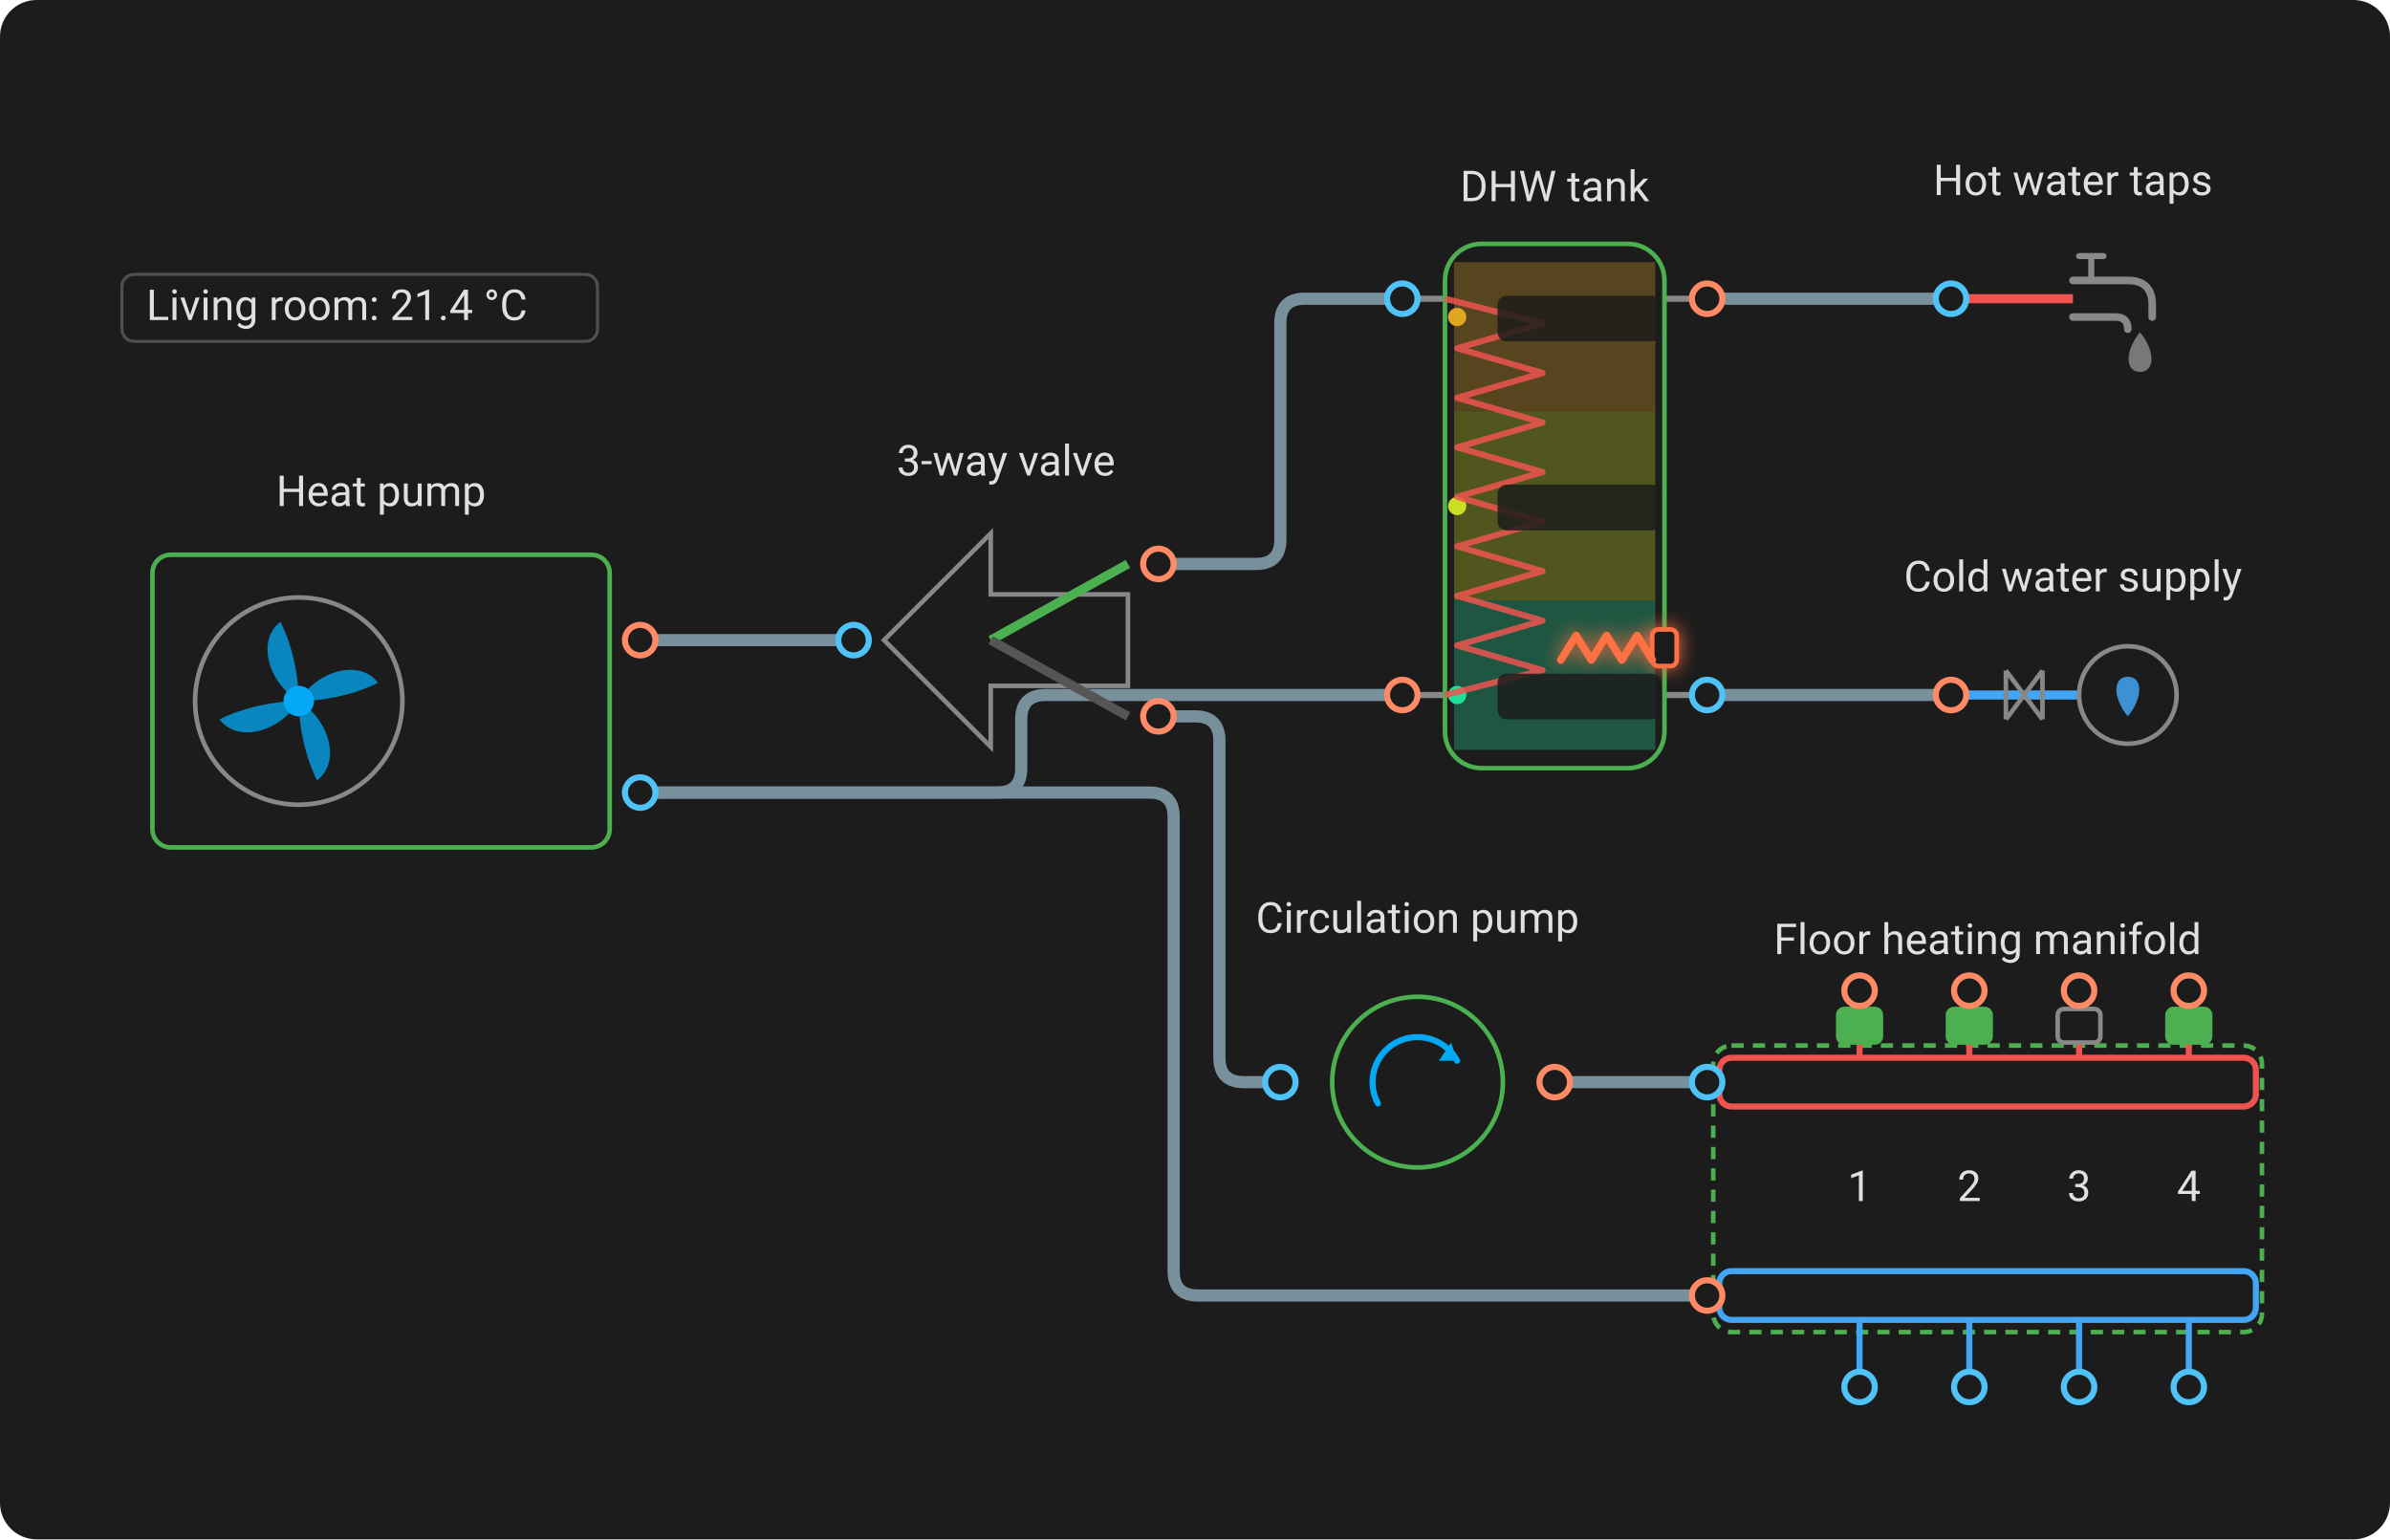
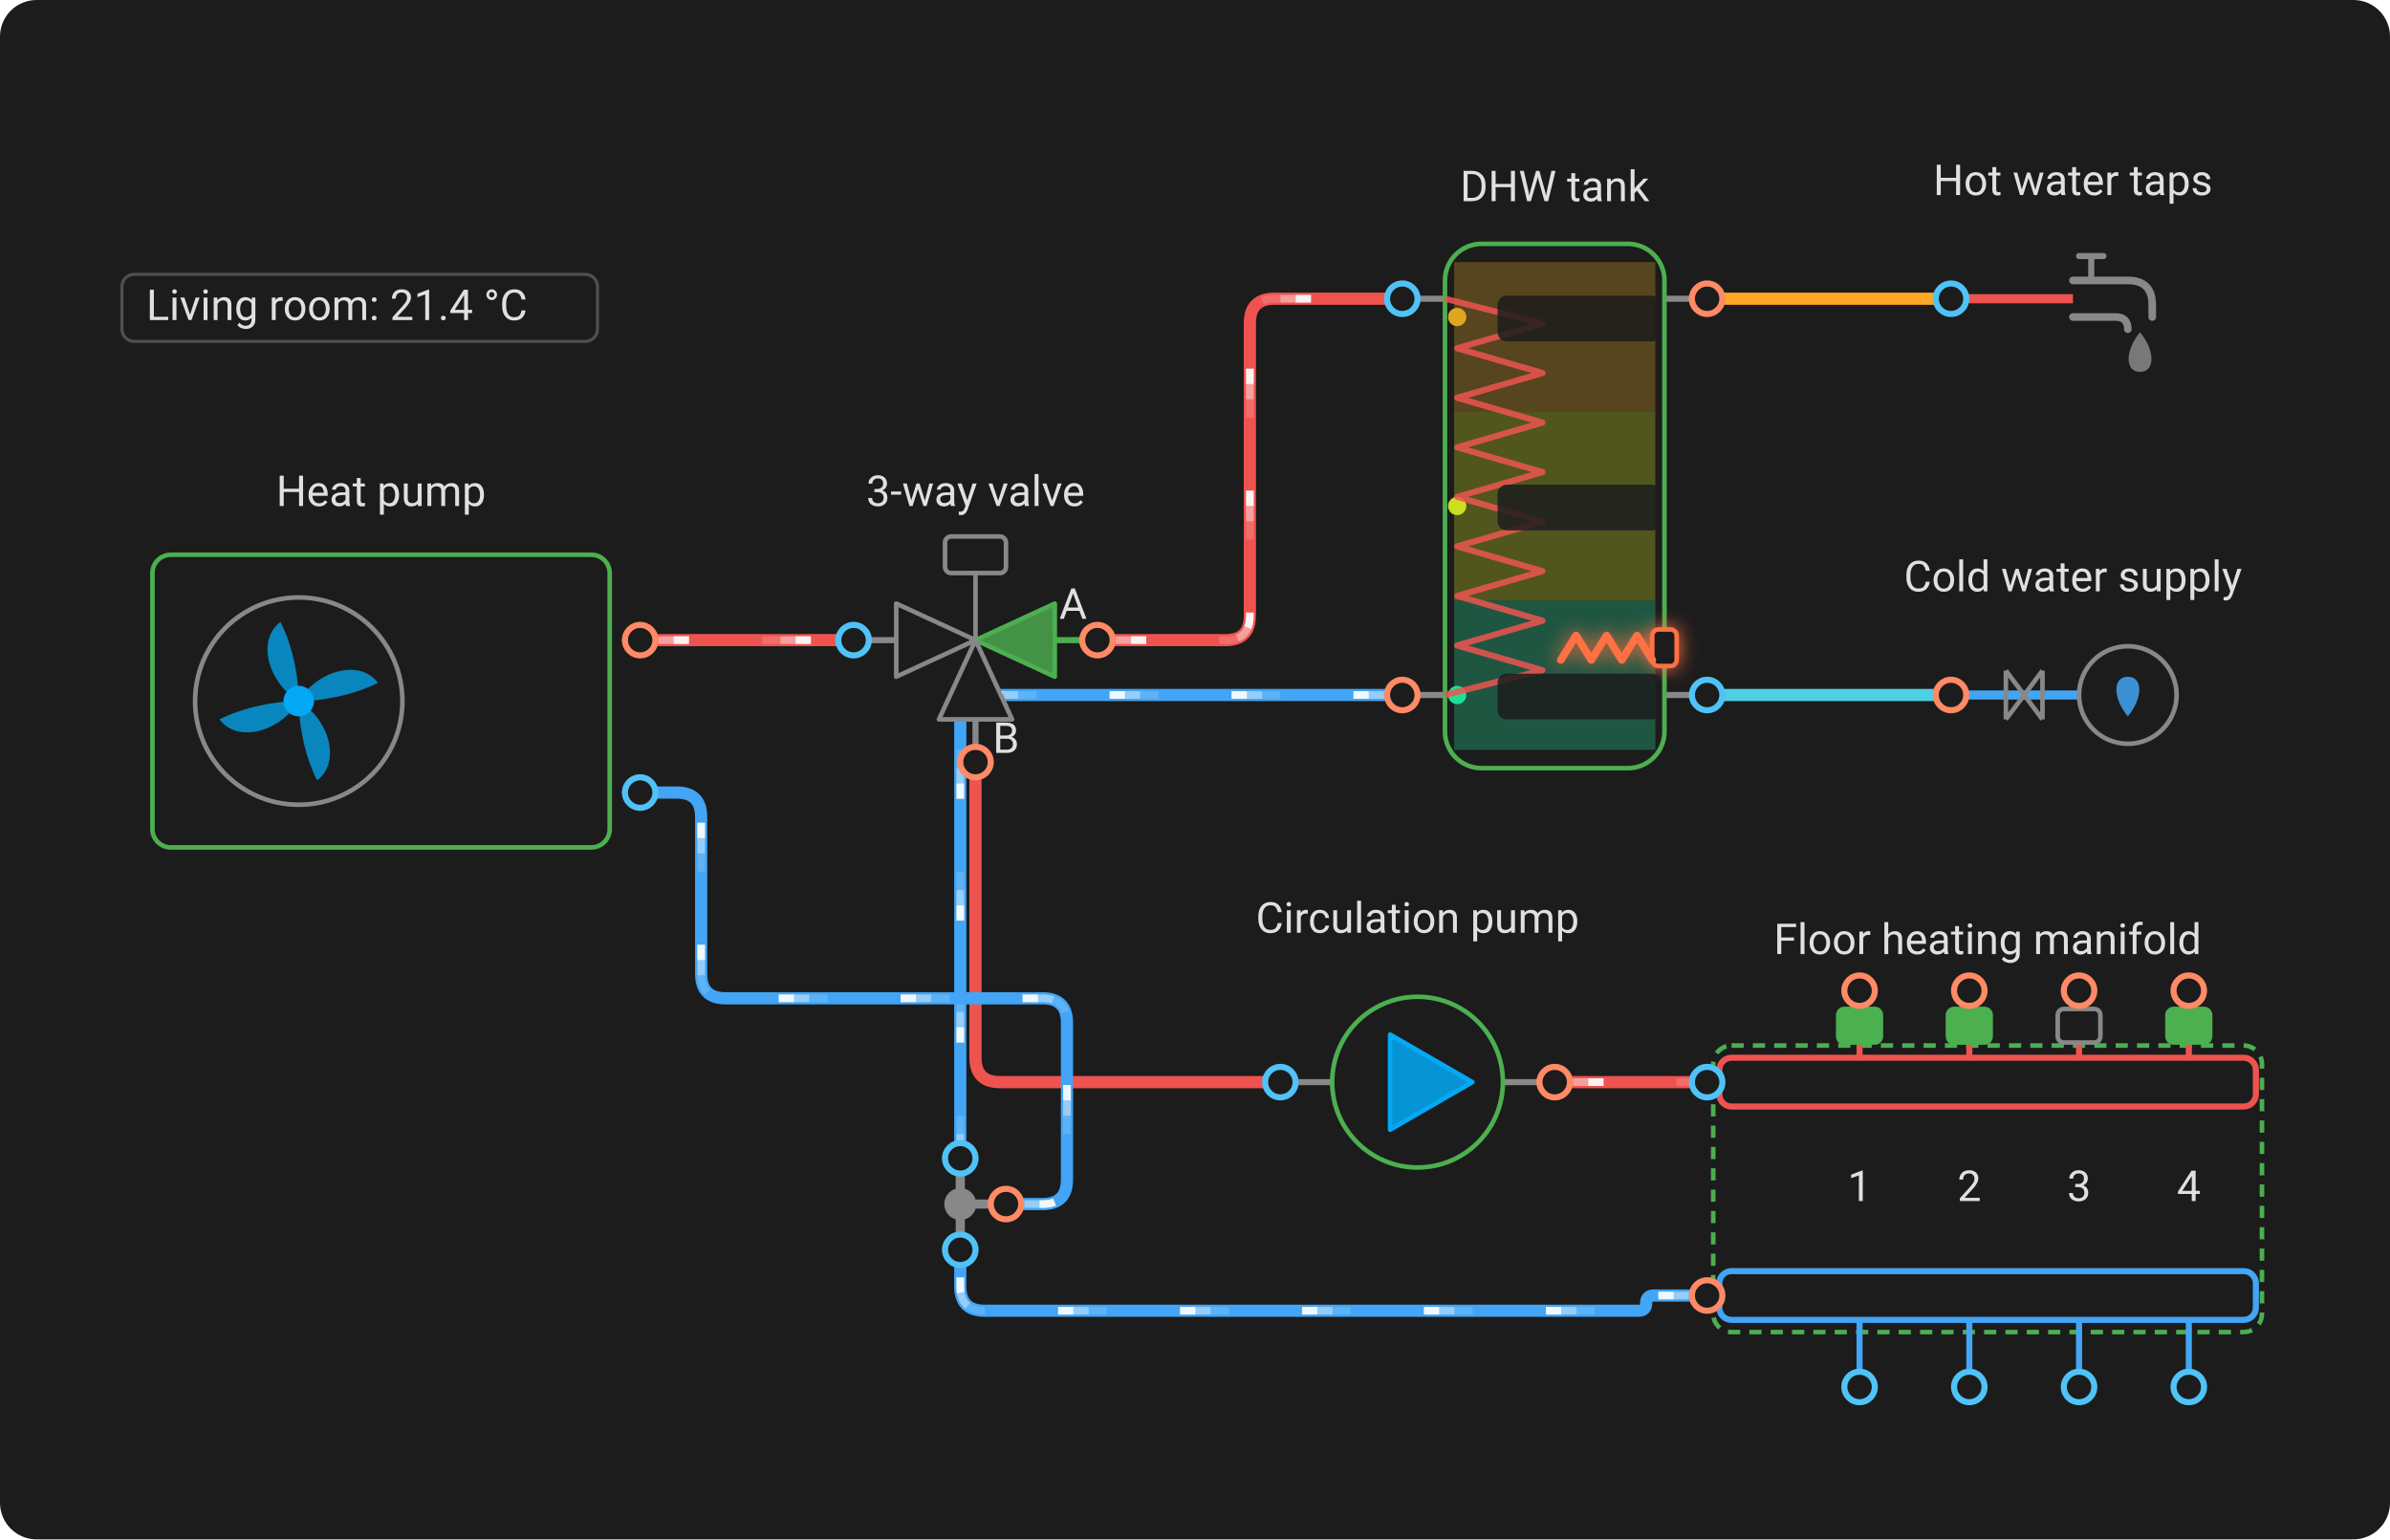
<svg xmlns="http://www.w3.org/2000/svg" role="group" viewBox="0 -50 784 505" aria-label="Heating schema" width="784" height="505">
  <style>svg { --primary-color: #03a9f4; --primary-text-color: #e1e1e1; --secondary-text-color: #9b9b9b; --card-background-color: #1c1c1c; --divider-color: rgba(225, 225, 225, 0.2); font-family: Roboto, "Segoe UI", Arial, sans-serif; font-size: 14px; }
:host { display: block; width: 100%; overflow: auto; }
svg { width: 100%; min-height: 280px; background: var(--ha-card-background, var(--card-background-color, #1c1c1c)); border-radius: var(--ha-card-border-radius, 12px); user-select: none; }
.pipe { fill: none; stroke: rgb(120, 144, 156); stroke-width: 4; stroke-linecap: round; }
.pipe.selected { stroke: var(--primary-color, #03a9f4); stroke-width: 6; }
.pipe-hit { fill: none; stroke: transparent; stroke-width: 16; pointer-events: stroke; cursor: pointer; }
+ .flow { fill: none; stroke: rgb(255, 255, 255); stroke-width: 2.5; pointer-events: none; animation: 1.2s linear 0s infinite normal none running flow; }
+ @keyframes flow { 
+   100% { stroke-dashoffset: -40; }
+ }
.grid-dot { fill: var(--divider-color, #555); }
.spinning { transform-box: fill-box; transform-origin: center center; animation: 1.6s linear 0s infinite normal none running spin; }
@keyframes spin { 
  100% { transform: rotate(360deg); }
}
@media (prefers-reduced-motion: reduce) {
-   .spinning { animation: auto ease 0s 1 normal none running none; }
+   .spinning, .flow { animation: auto ease 0s 1 normal none running none; }
}
.device-label { fill: var(--primary-text-color, #e0e0e0); font-size: var(--ha-font-size-xs, 11px); pointer-events: none; }
.device-value { fill: var(--primary-text-color, #e0e0e0); font-size: var(--ha-font-size-s, 12px); font-weight: var(--ha-font-weight-medium, 500); pointer-events: none; }
.node { cursor: default; }
:host([editable]) .node { cursor: pointer; }
:host([drawing]) .node { cursor: grab; }
:host([drawing]) .node.dragging { cursor: grabbing; }
:host([drawing]) svg { touch-action: none; }
svg:focus-visible { outline: 2px solid var(--primary-color, #03a9f4); outline-offset: 2px; }
.actionable:focus { outline: none; }
.actionable:focus-visible { outline: 2px solid var(--primary-color, #03a9f4); outline-offset: 4px; }
.overlay-group { pointer-events: none; }
:host(:not([editable])) .actionable { cursor: pointer; }
:host(:not([editable])) .overlay-group.actionable { pointer-events: auto; }
.addon-value { font-size: var(--ha-font-size-xs, 11px); }
.heating-rod.active { filter: drop-shadow(rgb(255, 112, 67) 0px 0px 3px); }
.overlay-bg { fill: var(--card-background-color, #1c1c1c); stroke: var(--divider-color, #555); stroke-width: 1; opacity: 0.92; }
.overlay-text { fill: var(--primary-text-color, #e0e0e0); font-size: var(--ha-font-size-s, 12px); }
.port-highlight { stroke: var(--primary-color, #03a9f4) !important; stroke-width: 3 !important; }</style>
  <rect x="0" y="-50" width="784" height="505" rx="12" fill="#1c1c1c" />
-   <path aria-hidden="true" class="pipe " d="M 210 160 L 280 160" />
-   <path aria-hidden="true" class="pipe " d="M 380 135 L 412 135 Q 420 135 420 127 L 420 56 Q 420 48 428 48 L 460 48" />
-   <path aria-hidden="true" class="pipe " d="M 460 178 L 343 178 Q 335 178 335 186 L 335 202 Q 335 210 327 210 L 210 210" />
-   <path aria-hidden="true" class="pipe " d="M 380 185 L 392 185 Q 400 185 400 193 L 400 297 Q 400 305 408 305 L 420 305" />
-   <path aria-hidden="true" class="pipe " d="M 510 305 L 560 305" />
-   <path aria-hidden="true" class="pipe " d="M 560 375 L 393 375 Q 385 375 385 367 L 385 218 Q 385 210 377 210 L 210 210" />
-   <path aria-hidden="true" class="pipe " d="M 560 48 L 640 48" />
-   <path aria-hidden="true" class="pipe " d="M 640 178 L 560 178" />
+   <path aria-hidden="true" class="pipe " d="M 210 160 L 280 160" style="stroke: #ef5350" />
+   <g aria-hidden="true">
+     <path class="flow" d="M 210 160 L 280 160" stroke-dasharray="16 24" stroke-opacity="0.15" />
+     <path class="flow" d="M 210 160 L 280 160" stroke-dasharray="0 6 10 24" stroke-opacity="0.35" />
+     <path class="flow" d="M 210 160 L 280 160" stroke-dasharray="0 11 5 24" stroke-opacity="0.85" />
+   </g>
+   <path aria-hidden="true" class="pipe " d="M 360 160 L 402 160 Q 410 160 410 152 L 410 56 Q 410 48 418 48 L 460 48" style="stroke: #ef5350" />
+   <g aria-hidden="true">
+     <path class="flow" d="M 360 160 L 402 160 Q 410 160 410 152 L 410 56 Q 410 48 418 48 L 460 48" stroke-dasharray="16 24" stroke-opacity="0.15" />
+     <path class="flow" d="M 360 160 L 402 160 Q 410 160 410 152 L 410 56 Q 410 48 418 48 L 460 48" stroke-dasharray="0 6 10 24" stroke-opacity="0.35" />
+     <path class="flow" d="M 360 160 L 402 160 Q 410 160 410 152 L 410 56 Q 410 48 418 48 L 460 48" stroke-dasharray="0 11 5 24" stroke-opacity="0.85" />
+   </g>
+   <path aria-hidden="true" class="pipe " d="M 460 178 L 323 178 Q 315 178 315 186 L 315 330" style="stroke: #42a5f5" />
+   <g aria-hidden="true">
+     <path class="flow" d="M 460 178 L 323 178 Q 315 178 315 186 L 315 330" stroke-dasharray="16 24" stroke-opacity="0.15" />
+     <path class="flow" d="M 460 178 L 323 178 Q 315 178 315 186 L 315 330" stroke-dasharray="0 6 10 24" stroke-opacity="0.35" />
+     <path class="flow" d="M 460 178 L 323 178 Q 315 178 315 186 L 315 330" stroke-dasharray="0 11 5 24" stroke-opacity="0.85" />
+   </g>
+   <path aria-hidden="true" class="pipe " d="M 320 200 L 320 297 Q 320 305 328 305 L 420 305" style="stroke: #ef5350" />
+   <path aria-hidden="true" class="pipe " d="M 510 305 L 560 305" style="stroke: #ef5350" />
+   <g aria-hidden="true">
+     <path class="flow" d="M 510 305 L 560 305" stroke-dasharray="16 24" stroke-opacity="0.15" />
+     <path class="flow" d="M 510 305 L 560 305" stroke-dasharray="0 6 10 24" stroke-opacity="0.35" />
+     <path class="flow" d="M 510 305 L 560 305" stroke-dasharray="0 11 5 24" stroke-opacity="0.85" />
+   </g>
+   <path aria-hidden="true" class="pipe " d="M 560 375 L 542.5 375 Q 540 375 540 377.5 L 540 377.5 Q 540 380 537.5 380 L 323 380 Q 315 380 315 372 L 315 360" style="stroke: #42a5f5" />
+   <g aria-hidden="true">
+     <path class="flow" d="M 560 375 L 542.5 375 Q 540 375 540 377.5 L 540 377.5 Q 540 380 537.5 380 L 323 380 Q 315 380 315 372 L 315 360" stroke-dasharray="16 24" stroke-opacity="0.15" />
+     <path class="flow" d="M 560 375 L 542.5 375 Q 540 375 540 377.5 L 540 377.5 Q 540 380 537.5 380 L 323 380 Q 315 380 315 372 L 315 360" stroke-dasharray="0 6 10 24" stroke-opacity="0.35" />
+     <path class="flow" d="M 560 375 L 542.5 375 Q 540 375 540 377.5 L 540 377.5 Q 540 380 537.5 380 L 323 380 Q 315 380 315 372 L 315 360" stroke-dasharray="0 11 5 24" stroke-opacity="0.85" />
+   </g>
+   <path aria-hidden="true" class="pipe " d="M 330 345 L 342 345 Q 350 345 350 337 L 350 285.5 Q 350 277.5 342 277.5 L 238 277.5 Q 230 277.5 230 269.5 L 230 218 Q 230 210 222 210 L 210 210" style="stroke: #42a5f5" />
+   <g aria-hidden="true">
+     <path class="flow" d="M 330 345 L 342 345 Q 350 345 350 337 L 350 285.5 Q 350 277.5 342 277.5 L 238 277.5 Q 230 277.5 230 269.5 L 230 218 Q 230 210 222 210 L 210 210" stroke-dasharray="16 24" stroke-opacity="0.15" />
+     <path class="flow" d="M 330 345 L 342 345 Q 350 345 350 337 L 350 285.5 Q 350 277.5 342 277.5 L 238 277.5 Q 230 277.5 230 269.5 L 230 218 Q 230 210 222 210 L 210 210" stroke-dasharray="0 6 10 24" stroke-opacity="0.35" />
+     <path class="flow" d="M 330 345 L 342 345 Q 350 345 350 337 L 350 285.5 Q 350 277.5 342 277.5 L 238 277.5 Q 230 277.5 230 269.5 L 230 218 Q 230 210 222 210 L 210 210" stroke-dasharray="0 11 5 24" stroke-opacity="0.85" />
+   </g>
+   <path aria-hidden="true" class="pipe " d="M 560 48 L 640 48" style="stroke: #ffa726" />
+   <path aria-hidden="true" class="pipe " d="M 640 178 L 560 178" style="stroke: #4dd0e1" />
  <g class="node  actionable" data-node-id="hp" role="button" tabindex="0" aria-label="Heat pump: heat, running; Temperature sensor – supply: 42.5 °C; Temperature sensor – return: 36.1 °C; Temperature sensor – outdoor: 3.4 °C; Fan: 620 rpm; Defrost: off" transform="translate(40 120)">
    <g transform="rotate(0 85 60)">
      <g class="device device-outdoor-unit">
        <rect x="10" y="12" rx="6" fill="var(--card-background-color, #1c1c1c)" width="150" height="96" stroke="#4caf50" stroke-width="1.5" />
        <circle r="34" fill="none" stroke-width="1.5" cx="58" cy="60" stroke="var(--divider-color, #888)" />
        <g class="fan spinning" style="animation-duration: 0.97s">
          <path opacity="0.75" d="M 0 0 C 6 -10, 20 -14, 26 -6 C 18 -2, 8 0, 0 0 Z" transform="translate(58 60) rotate(0)" fill="var(--primary-color, #03a9f4)" />
          <path opacity="0.75" d="M 0 0 C 6 -10, 20 -14, 26 -6 C 18 -2, 8 0, 0 0 Z" transform="translate(58 60) rotate(90)" fill="var(--primary-color, #03a9f4)" />
          <path opacity="0.75" d="M 0 0 C 6 -10, 20 -14, 26 -6 C 18 -2, 8 0, 0 0 Z" transform="translate(58 60) rotate(180)" fill="var(--primary-color, #03a9f4)" />
          <path opacity="0.75" d="M 0 0 C 6 -10, 20 -14, 26 -6 C 18 -2, 8 0, 0 0 Z" transform="translate(58 60) rotate(270)" fill="var(--primary-color, #03a9f4)" />
          <circle r="5" cx="58" cy="60" fill="var(--primary-color, #03a9f4)" />
        </g>
        <text x="104" class="device-value" y="30" style="fill: hsl(96, 75%, 50%)">
            </text>
        <text x="104" class="device-value" y="45" style="fill: hsl(131, 75%, 50%)">
            </text>
        <text x="104" class="device-value" y="60" style="fill: hsl(220, 75%, 50%)">
            </text>
        <circle r="5" stroke-width="2" class="port port-outlet" data-port-id="hot_out" cx="170" cy="40" fill="var(--card-background-color, #1c1c1c)" stroke="#ff8a65" />
        <circle r="5" stroke-width="2" class="port port-inlet" data-port-id="cold_in" cx="170" cy="90" fill="var(--card-background-color, #1c1c1c)" stroke="#4fc3f7" />
      </g>
    </g>
-     <text text-anchor="middle" class="device-label" x="85" y="-4">
-           Heat pump
-         </text>
-   </g>
-   <g class="node  actionable" data-node-id="valve" role="button" tabindex="0" aria-label="3-way valve: a" transform="translate(280 110)">
-     <g transform="rotate(0 50 50)">
+     <text text-anchor="middle" class="device-label" x="85" y="-4">Heat pump</text>
+   </g>
+   <g class="node  actionable" data-node-id="valve" role="button" tabindex="0" aria-label="3-way valve: a" transform="translate(280 120)">
+     <g transform="rotate(0 40 40)">
      <g class="device device-valve-3way">
-         <polygon points="10,50 45,15 45,35 90,35 90,65 45,65 45,85" fill="var(--card-background-color, #1c1c1c)" stroke="var(--divider-color, #888)" stroke-width="1.5" />
-         <line x1="45" y1="50" x2="90" y2="25" stroke-width="3" stroke="#4caf50" />
-         <line x1="45" y1="50" x2="90" y2="75" stroke-width="3" stroke="var(--divider-color, #555)" />
-         <circle r="5" stroke-width="2" class="port port-inlet" data-port-id="in" cx="0" cy="50" fill="var(--card-background-color, #1c1c1c)" stroke="#4fc3f7" />
-         <circle r="5" stroke-width="2" class="port port-outlet" data-port-id="out_a" cx="100" cy="25" fill="var(--card-background-color, #1c1c1c)" stroke="#ff8a65" />
-         <circle r="5" stroke-width="2" class="port port-outlet" data-port-id="out_b" cx="100" cy="75" fill="var(--card-background-color, #1c1c1c)" stroke="#ff8a65" />
-       </g>
-     </g>
-     <text text-anchor="middle" class="device-label" x="50" y="-4">
-           3-way valve
-         </text>
+         <path d="M 0 40 H 14" stroke-width="2" stroke="var(--divider-color, #888)" />
+         <path d="M 66 40 H 80" stroke-width="2" stroke="#4caf50" />
+         <path d="M 40 66 V 80" stroke-width="2" stroke="var(--divider-color, #888)" />
+         <path d="M 40 40 V 18" stroke-width="1.5" stroke="var(--divider-color, #888)" />
+         <rect x="30" y="6" width="20" height="12" rx="2" fill="var(--card-background-color, #1c1c1c)" stroke="var(--divider-color, #888)" stroke-width="1.5" />
+         <polygon points="14,28 14,52 40,40" stroke-linejoin="round" fill="var(--card-background-color, #1c1c1c)" stroke="var(--divider-color, #888)" stroke-width="1.5" />
+         <polygon points="66,28 66,52 40,40" stroke-linejoin="round" fill="#4caf50" fill-opacity="0.8" stroke="#4caf50" stroke-width="1.5" />
+         <polygon points="28,66 52,66 40,40" stroke-linejoin="round" fill="var(--card-background-color, #1c1c1c)" fill-opacity="1" stroke="var(--divider-color, #888)" stroke-width="1.5" />
+         <text x="72" y="33" text-anchor="middle" class="device-label">A</text>
+         <text x="50" y="77" text-anchor="middle" class="device-label">B</text>
+         <circle r="5" stroke-width="2" class="port port-inlet" data-port-id="in" cx="0" cy="40" fill="var(--card-background-color, #1c1c1c)" stroke="#4fc3f7" />
+         <circle r="5" stroke-width="2" class="port port-outlet" data-port-id="out_a" cx="80" cy="40" fill="var(--card-background-color, #1c1c1c)" stroke="#ff8a65" />
+         <circle r="5" stroke-width="2" class="port port-outlet" data-port-id="out_b" cx="40" cy="80" fill="var(--card-background-color, #1c1c1c)" stroke="#ff8a65" />
+       </g>
+     </g>
+     <text text-anchor="middle" class="device-label" x="40" y="-4">3-way valve</text>
  </g>
  <g class="node  " data-node-id="dhw" role="img" aria-label="DHW tank; Temperature sensor – top: 52.3 °C; Temperature sensor – middle: 47.8 °C; Temperature sensor – bottom: 31.2 °C; Electric immersion heater: on" transform="translate(460 20)">
    <g transform="rotate(0 50 93)">
      <g class="device device-tank">
        <line stroke="var(--divider-color, #888)" stroke-width="2" x1="0" y1="28" x2="14" y2="28" />
        <line stroke="var(--divider-color, #888)" stroke-width="2" x1="0" y1="158" x2="14" y2="158" />
        <line stroke="var(--divider-color, #888)" stroke-width="2" x1="100" y1="28" x2="86" y2="28" />
        <line stroke="var(--divider-color, #888)" stroke-width="2" x1="100" y1="158" x2="86" y2="158" />
        <rect y="10" rx="12" fill="var(--card-background-color, #1c1c1c)" x="14" width="72" height="172" stroke="#4caf50" stroke-width="1.5" />
        <rect class="water" opacity="0.3" x="17" y="16" width="66" height="49" fill="hsl(42, 75%, 50%)" />
        <rect class="water" opacity="0.3" x="17" y="65" width="66" height="62" fill="hsl(67, 75%, 50%)" />
        <rect class="water" opacity="0.3" x="17" y="127" width="66" height="49" fill="hsl(158, 75%, 50%)" />
        <circle r="3" cx="18" cy="34" fill="hsl(42, 75%, 50%)" />
        <circle r="3" cx="18" cy="96" fill="hsl(67, 75%, 50%)" />
        <circle r="3" cx="18" cy="158" fill="hsl(158, 75%, 50%)" />
        <path class="coil" fill="none" stroke-width="2" stroke-linejoin="round" d="M 14 28 L 46 36.125 L 18 44.25 L 46 52.375 L 18 60.5 L 46 68.625 L 18 76.75 L 46 84.875 L 18 93 L 46 101.125 L 18 109.25 L 46 117.375 L 18 125.5 L 46 133.625 L 18 141.75 L 46 149.875 L 14 158" stroke="#ef5350" opacity="0.85" />
        <g class="heating-rod active">
          <rect width="8" height="12" rx="2" stroke-width="1.5" x="82" y="136.5" fill="var(--card-background-color, #1c1c1c)" stroke="#ff7043" />
          <path fill="none" stroke-width="2.5" stroke-linejoin="round" stroke-linecap="round" class="heater active" d="M 52 146.5 L 57 138.5 L 62 146.5 L 67 138.5 L 72 146.5 L 77 138.5 L 82 146.5" stroke="#ff7043" />
        </g>
        <rect height="15" rx="3" opacity="0.85" x="31.25" y="27" width="53.5" fill="var(--card-background-color, #1c1c1c)" />
        <text text-anchor="middle" class="device-value" x="58" y="38" style="fill: hsl(42, 75%, 50%)">
      </text>
        <rect height="15" rx="3" opacity="0.85" x="31.25" y="89" width="53.5" fill="var(--card-background-color, #1c1c1c)" />
        <text text-anchor="middle" class="device-value" x="58" y="100" style="fill: hsl(67, 75%, 50%)">
      </text>
        <rect height="15" rx="3" opacity="0.85" x="31.25" y="151" width="53.5" fill="var(--card-background-color, #1c1c1c)" />
        <text text-anchor="middle" class="device-value" x="58" y="162" style="fill: hsl(158, 75%, 50%)">
      </text>
        <circle r="5" stroke-width="2" class="port port-inlet" data-port-id="coil_in" cx="0" cy="28" fill="var(--card-background-color, #1c1c1c)" stroke="#4fc3f7" />
        <circle r="5" stroke-width="2" class="port port-outlet" data-port-id="coil_out" cx="0" cy="158" fill="var(--card-background-color, #1c1c1c)" stroke="#ff8a65" />
        <circle r="5" stroke-width="2" class="port port-outlet" data-port-id="hot_out" cx="100" cy="28" fill="var(--card-background-color, #1c1c1c)" stroke="#ff8a65" />
        <circle r="5" stroke-width="2" class="port port-inlet" data-port-id="cold_in" cx="100" cy="158" fill="var(--card-background-color, #1c1c1c)" stroke="#4fc3f7" />
      </g>
    </g>
-     <text text-anchor="middle" class="device-label" x="50" y="-4">
-           DHW tank
-         </text>
+     <text text-anchor="middle" class="device-label" x="50" y="-4">DHW tank</text>
  </g>
  <g class="node  " data-node-id="tap" role="img" aria-label="Hot water taps" transform="translate(640 18)">
    <g transform="rotate(0 40 30)">
      <g class="device device-dhw-outlet">
        <line x1="0" x2="40" stroke-width="3" y1="30" y2="30" stroke="#ef5350" />
        <path fill="none" stroke-linecap="round" d="M 40 24 H 58 Q 66 24 66 32 V 36 M 40 36 H 54 Q 58 36 58 40" stroke="var(--divider-color, #888)" stroke-width="2.5" />
        <path stroke-width="2" stroke-linecap="round" d="M 46 24 V 16 M 42 16 H 50" stroke="var(--divider-color, #888)" />
        <path opacity="0.85" d="M 62 41 C 67 47, 67 54, 62 54 C 57 54, 57 47, 62 41 Z" fill="var(--divider-color, #888)" />
        <circle r="5" stroke-width="2" class="port port-inlet" data-port-id="in" cx="0" cy="30" fill="var(--card-background-color, #1c1c1c)" stroke="#4fc3f7" />
      </g>
    </g>
-     <text text-anchor="middle" class="device-label" x="40" y="-4">
-           Hot water taps
-         </text>
+     <text text-anchor="middle" class="device-label" x="40" y="-4">Hot water taps</text>
  </g>
  <g class="node  " data-node-id="mains" role="img" aria-label="Cold water supply" transform="translate(640 148)">
    <g transform="rotate(180 40 30)">
      <g class="device device-water-supply">
        <line x1="36" stroke-width="3" y1="30" x2="80" y2="30" stroke="#42a5f5" />
        <circle cx="22" r="16" cy="30" fill="var(--card-background-color, #1c1c1c)" stroke="var(--divider-color, #888)" stroke-width="1.5" />
        <path opacity="0.85" d="M 22 23 C 27 29, 27 36, 22 36 C 17 36, 17 29, 22 23 Z" fill="#42a5f5" />
        <path stroke-width="1.5" d="M 50 22 L 62 38 M 50 38 L 62 22 M 50 22 V 38 M 62 22 V 38" stroke="var(--divider-color, #888)" />
        <circle r="5" stroke-width="2" class="port port-outlet" data-port-id="out" cx="80" cy="30" fill="var(--card-background-color, #1c1c1c)" stroke="#ff8a65" />
      </g>
    </g>
-     <text text-anchor="middle" class="device-label" x="40" y="-4">
-           Cold water supply
-         </text>
+     <text text-anchor="middle" class="device-label" x="40" y="-4">Cold water supply</text>
  </g>
  <g class="node  actionable" data-node-id="pump" role="button" tabindex="0" aria-label="Circulation pump: on, running" transform="translate(420 260)">
    <g transform="rotate(0 45 45)">
      <g class="device device-circulation-pump">
+         <path d="M 0 45 H 17 M 73 45 H 90" stroke="var(--divider-color, #888)" stroke-width="2" />
        <circle cx="45" cy="45" r="28" fill="var(--card-background-color, #1c1c1c)" stroke="#4caf50" stroke-width="1.5" />
-         <g class="spinning">
-           <path d="M 32 52 A 14 14 0 0 1 58 38" fill="none" stroke="var(--primary-color, #03a9f4)" stroke-width="2" stroke-linecap="round" />
-           <polygon points="58,38 52,38 56,32" fill="var(--primary-color, #03a9f4)" />
+         <g class="impeller spinning">
+           <circle fill="none" stroke="none" cx="45" cy="45" r="18" />
+           <polygon fill="var(--primary-color, #03a9f4)" stroke="var(--primary-color, #03a9f4)" stroke-width="1.5" stroke-linejoin="round" points="63,45 36,60.6 36,29.4" fill-opacity="0.85" />
        </g>
        <circle r="5" stroke-width="2" class="port port-inlet" data-port-id="in" cx="0" cy="45" fill="var(--card-background-color, #1c1c1c)" stroke="#4fc3f7" />
        <circle r="5" stroke-width="2" class="port port-outlet" data-port-id="out" cx="90" cy="45" fill="var(--card-background-color, #1c1c1c)" stroke="#ff8a65" />
      </g>
    </g>
-     <text text-anchor="middle" class="device-label" x="45" y="-4">
-           Circulation pump
-         </text>
+     <text text-anchor="middle" class="device-label" x="45" y="-4">Circulation pump</text>
+   </g>
+   <g class="node  " data-node-id="returns" role="img" aria-label="Junction" transform="translate(300 330)">
+     <g transform="rotate(0 15 15)">
+       <g class="device device-junction">
+         <line stroke="var(--divider-color, #888)" stroke-width="3" stroke-linecap="round" x1="15" y1="0" x2="15" y2="15" />
+         <line stroke="var(--divider-color, #888)" stroke-width="3" stroke-linecap="round" x1="15" y1="30" x2="15" y2="15" />
+         <line stroke="var(--divider-color, #888)" stroke-width="3" stroke-linecap="round" x1="30" y1="15" x2="15" y2="15" />
+         <circle r="4.5" cx="15" cy="15" fill="var(--divider-color, #888)" stroke="var(--divider-color, #888)" stroke-width="1.5" />
+         <circle r="5" stroke-width="2" class="port port-inlet" data-port-id="in_top" cx="15" cy="0" fill="var(--card-background-color, #1c1c1c)" stroke="#4fc3f7" />
+         <circle r="5" stroke-width="2" class="port port-inlet" data-port-id="in_bottom" cx="15" cy="30" fill="var(--card-background-color, #1c1c1c)" stroke="#4fc3f7" />
+         <circle r="5" stroke-width="2" class="port port-outlet" data-port-id="out" cx="30" cy="15" fill="var(--card-background-color, #1c1c1c)" stroke="#ff8a65" />
+       </g>
+     </g>
  </g>
  <g class="node  " data-node-id="manifold" role="img" aria-label="Floor heating manifold; Loop: open; Loop: open; Loop: closed; Loop: open" transform="translate(560 275)">
    <g transform="rotate(0 92 65)">
      <g class="device device-manifold">
        <rect x="2" y="18" height="94" rx="6" fill="none" stroke-dasharray="4 3" width="180" stroke="#4caf50" stroke-width="1.5" />
        <rect x="4" y="22" height="16" rx="4" fill="var(--card-background-color, #1c1c1c)" stroke-width="2" width="176" stroke="#ef5350" />
        <rect x="4" y="92" height="16" rx="4" fill="var(--card-background-color, #1c1c1c)" stroke-width="2" width="176" stroke="#42a5f5" />
        <line y1="0" y2="22" stroke-width="2" x1="50" x2="50" stroke="#ef5350" />
        <rect y="6" width="14" height="11" rx="2" stroke-width="1.5" class="actuator active" x="43" fill="#4caf50" stroke="#4caf50" />
        <line y1="108" stroke-width="2" x1="50" x2="50" y2="130" stroke="#42a5f5" />
        <text y="69" text-anchor="middle" class="device-label" x="50">1</text>
        <line y1="0" y2="22" stroke-width="2" x1="86" x2="86" stroke="#ef5350" />
        <rect y="6" width="14" height="11" rx="2" stroke-width="1.5" class="actuator active" x="79" fill="#4caf50" stroke="#4caf50" />
        <line y1="108" stroke-width="2" x1="86" x2="86" y2="130" stroke="#42a5f5" />
        <text y="69" text-anchor="middle" class="device-label" x="86">2</text>
        <line y1="0" y2="22" stroke-width="2" x1="122" x2="122" stroke="#ef5350" />
        <rect y="6" width="14" height="11" rx="2" stroke-width="1.5" class="actuator " x="115" fill="var(--card-background-color, #1c1c1c)" stroke="var(--divider-color, #888)" />
        <line y1="108" stroke-width="2" x1="122" x2="122" y2="130" stroke="#42a5f5" />
        <text y="69" text-anchor="middle" class="device-label" x="122">3</text>
        <line y1="0" y2="22" stroke-width="2" x1="158" x2="158" stroke="#ef5350" />
        <rect y="6" width="14" height="11" rx="2" stroke-width="1.5" class="actuator active" x="151" fill="#4caf50" stroke="#4caf50" />
        <line y1="108" stroke-width="2" x1="158" x2="158" y2="130" stroke="#42a5f5" />
        <text y="69" text-anchor="middle" class="device-label" x="158">4</text>
        <circle r="5" stroke-width="2" class="port port-inlet" data-port-id="supply_in" cx="0" cy="30" fill="var(--card-background-color, #1c1c1c)" stroke="#4fc3f7" />
        <circle r="5" stroke-width="2" class="port port-outlet" data-port-id="return_out" cx="0" cy="100" fill="var(--card-background-color, #1c1c1c)" stroke="#ff8a65" />
        <circle r="5" stroke-width="2" class="port port-outlet" data-port-id="loop_1_out" cx="50" cy="0" fill="var(--card-background-color, #1c1c1c)" stroke="#ff8a65" />
        <circle r="5" stroke-width="2" class="port port-inlet" data-port-id="loop_1_in" cx="50" cy="130" fill="var(--card-background-color, #1c1c1c)" stroke="#4fc3f7" />
        <circle r="5" stroke-width="2" class="port port-outlet" data-port-id="loop_2_out" cx="86" cy="0" fill="var(--card-background-color, #1c1c1c)" stroke="#ff8a65" />
        <circle r="5" stroke-width="2" class="port port-inlet" data-port-id="loop_2_in" cx="86" cy="130" fill="var(--card-background-color, #1c1c1c)" stroke="#4fc3f7" />
        <circle r="5" stroke-width="2" class="port port-outlet" data-port-id="loop_3_out" cx="122" cy="0" fill="var(--card-background-color, #1c1c1c)" stroke="#ff8a65" />
        <circle r="5" stroke-width="2" class="port port-inlet" data-port-id="loop_3_in" cx="122" cy="130" fill="var(--card-background-color, #1c1c1c)" stroke="#4fc3f7" />
        <circle r="5" stroke-width="2" class="port port-outlet" data-port-id="loop_4_out" cx="158" cy="0" fill="var(--card-background-color, #1c1c1c)" stroke="#ff8a65" />
        <circle r="5" stroke-width="2" class="port port-inlet" data-port-id="loop_4_in" cx="158" cy="130" fill="var(--card-background-color, #1c1c1c)" stroke="#4fc3f7" />
      </g>
    </g>
-     <text text-anchor="middle" class="device-label" x="92" y="-12">
-           Floor heating manifold
-         </text>
+     <text text-anchor="middle" class="device-label" x="92" y="-12">Floor heating manifold</text>
  </g>
  <g class="overlay-group  actionable" data-overlay-id="room" role="button" tabindex="0" aria-label="Living room: 21.4 °C" transform="translate(40 40)">
    <rect class="overlay-bg" x="0" y="0" height="22" rx="4" width="156" />
    <text class="overlay-text" x="8" y="15" style="">
          Living room: 21.4 °C
        </text>
  </g>
</svg>
